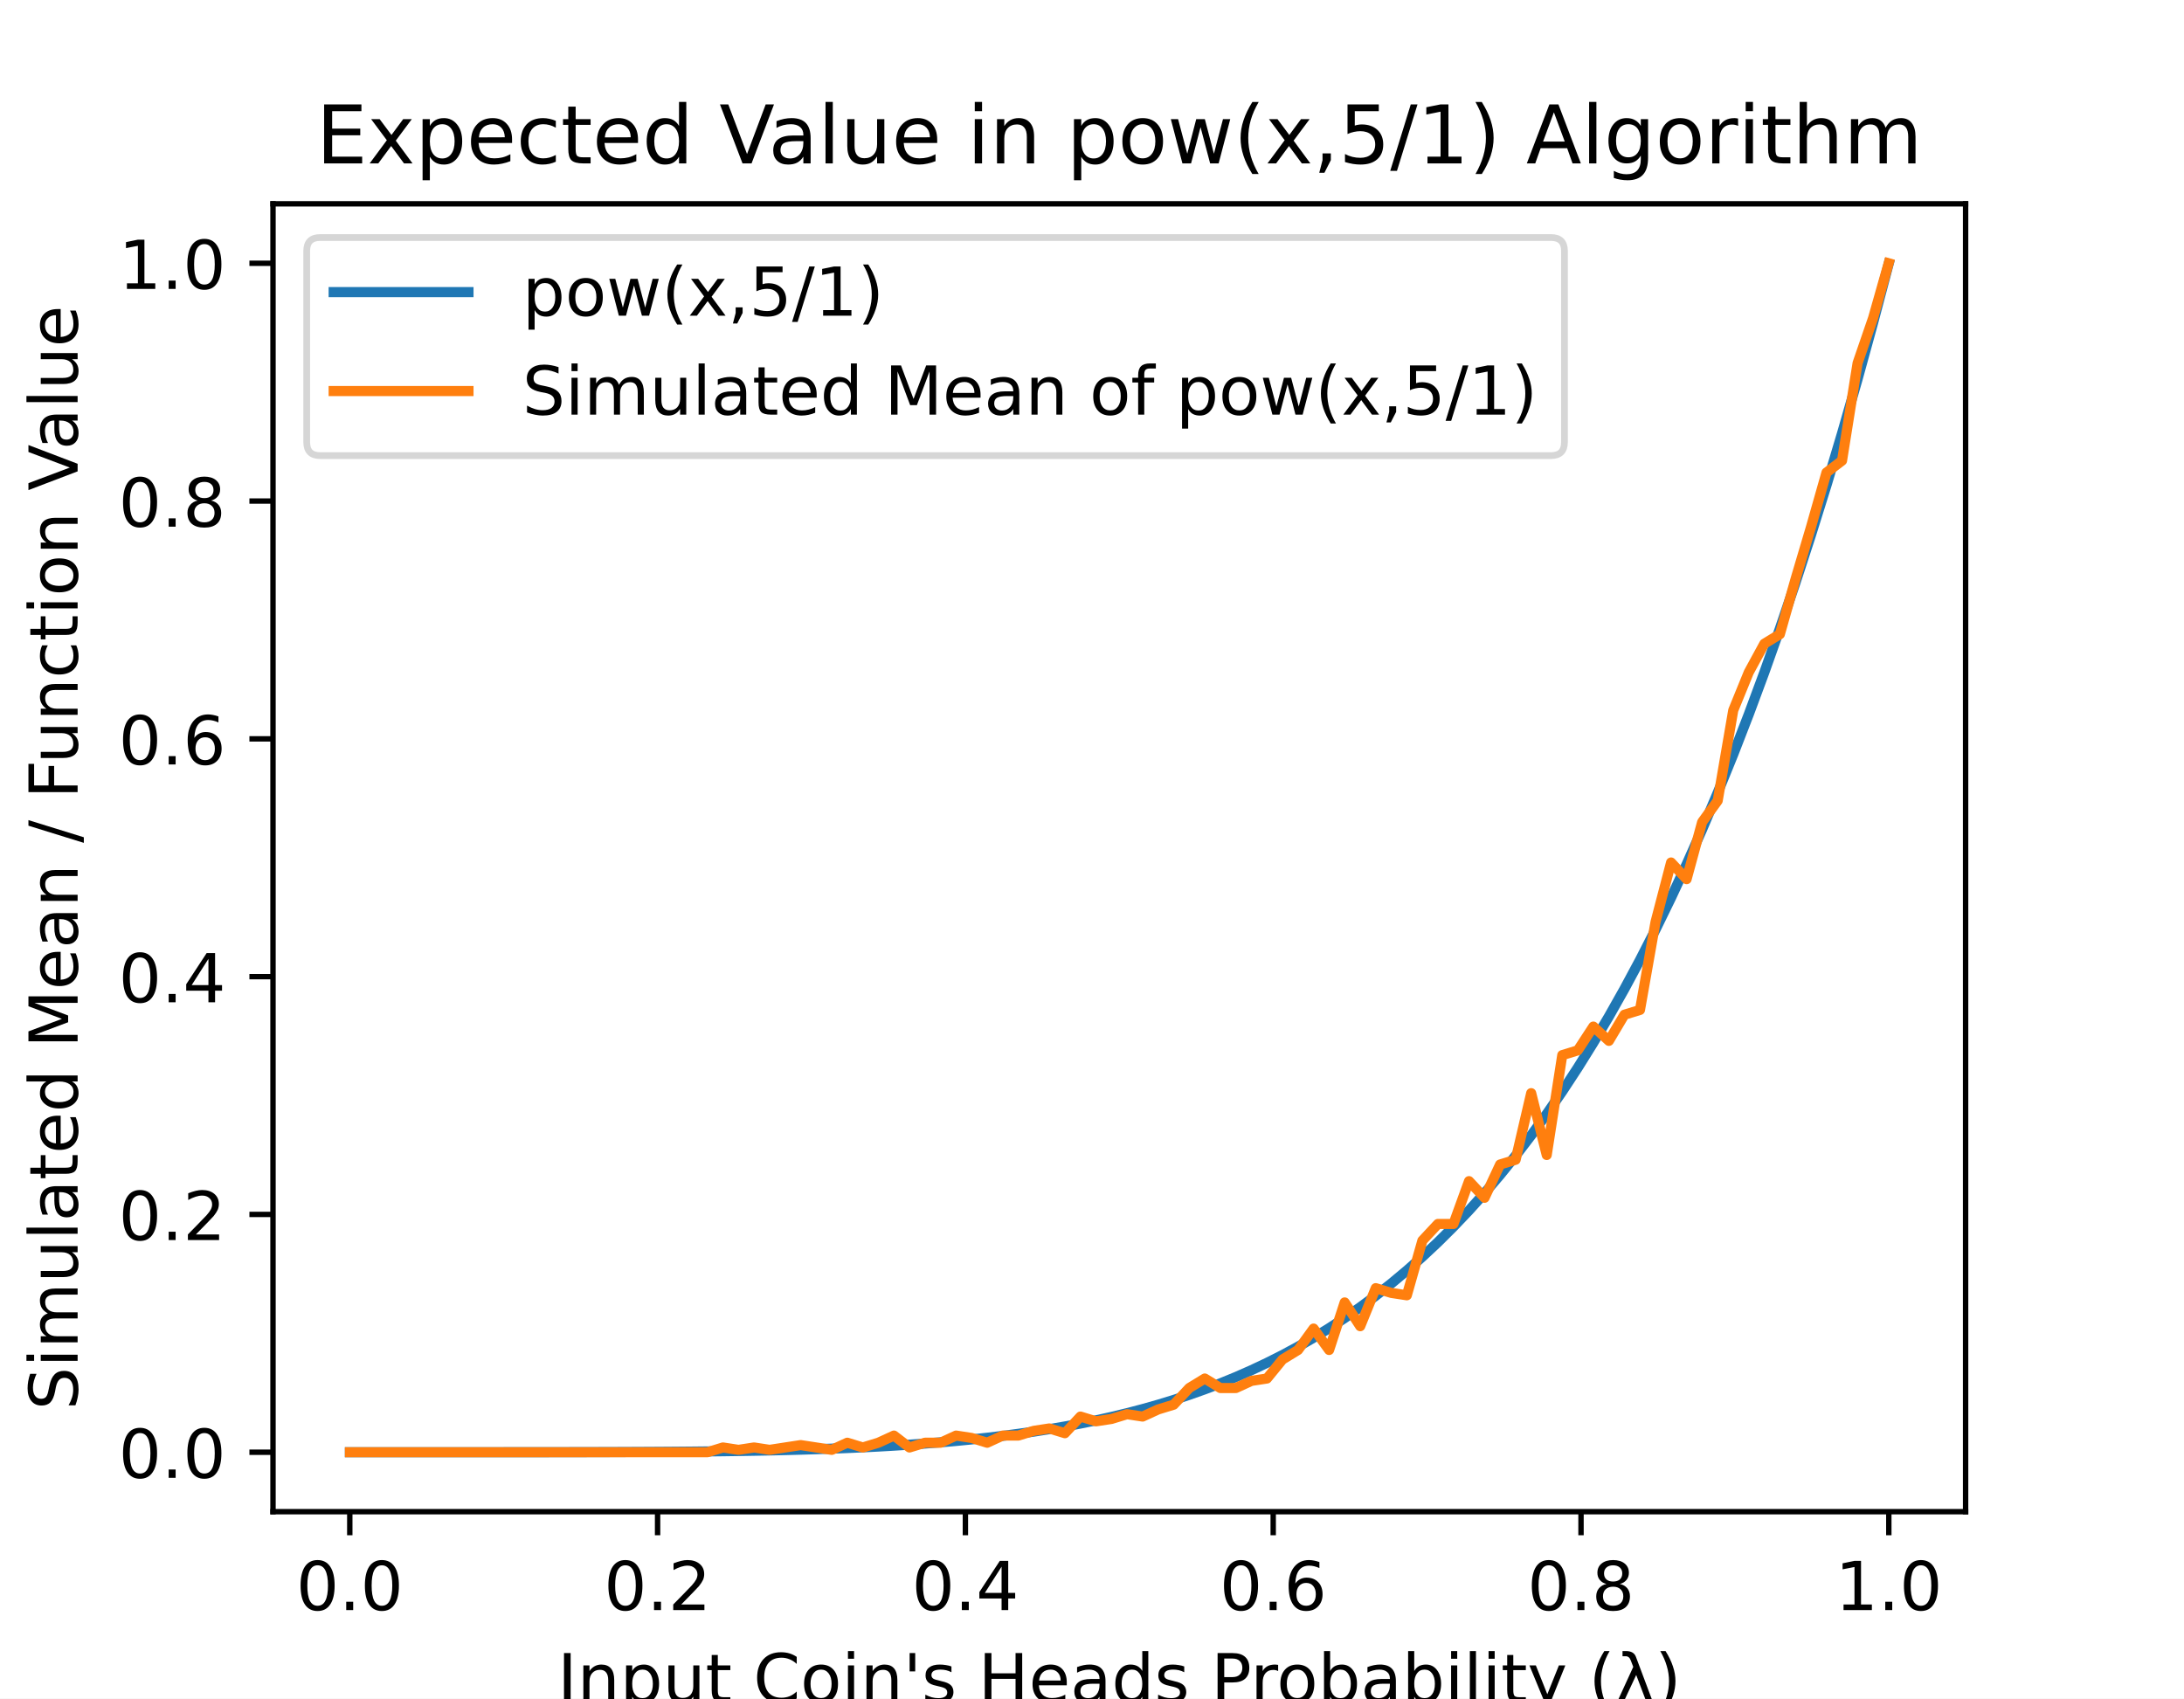
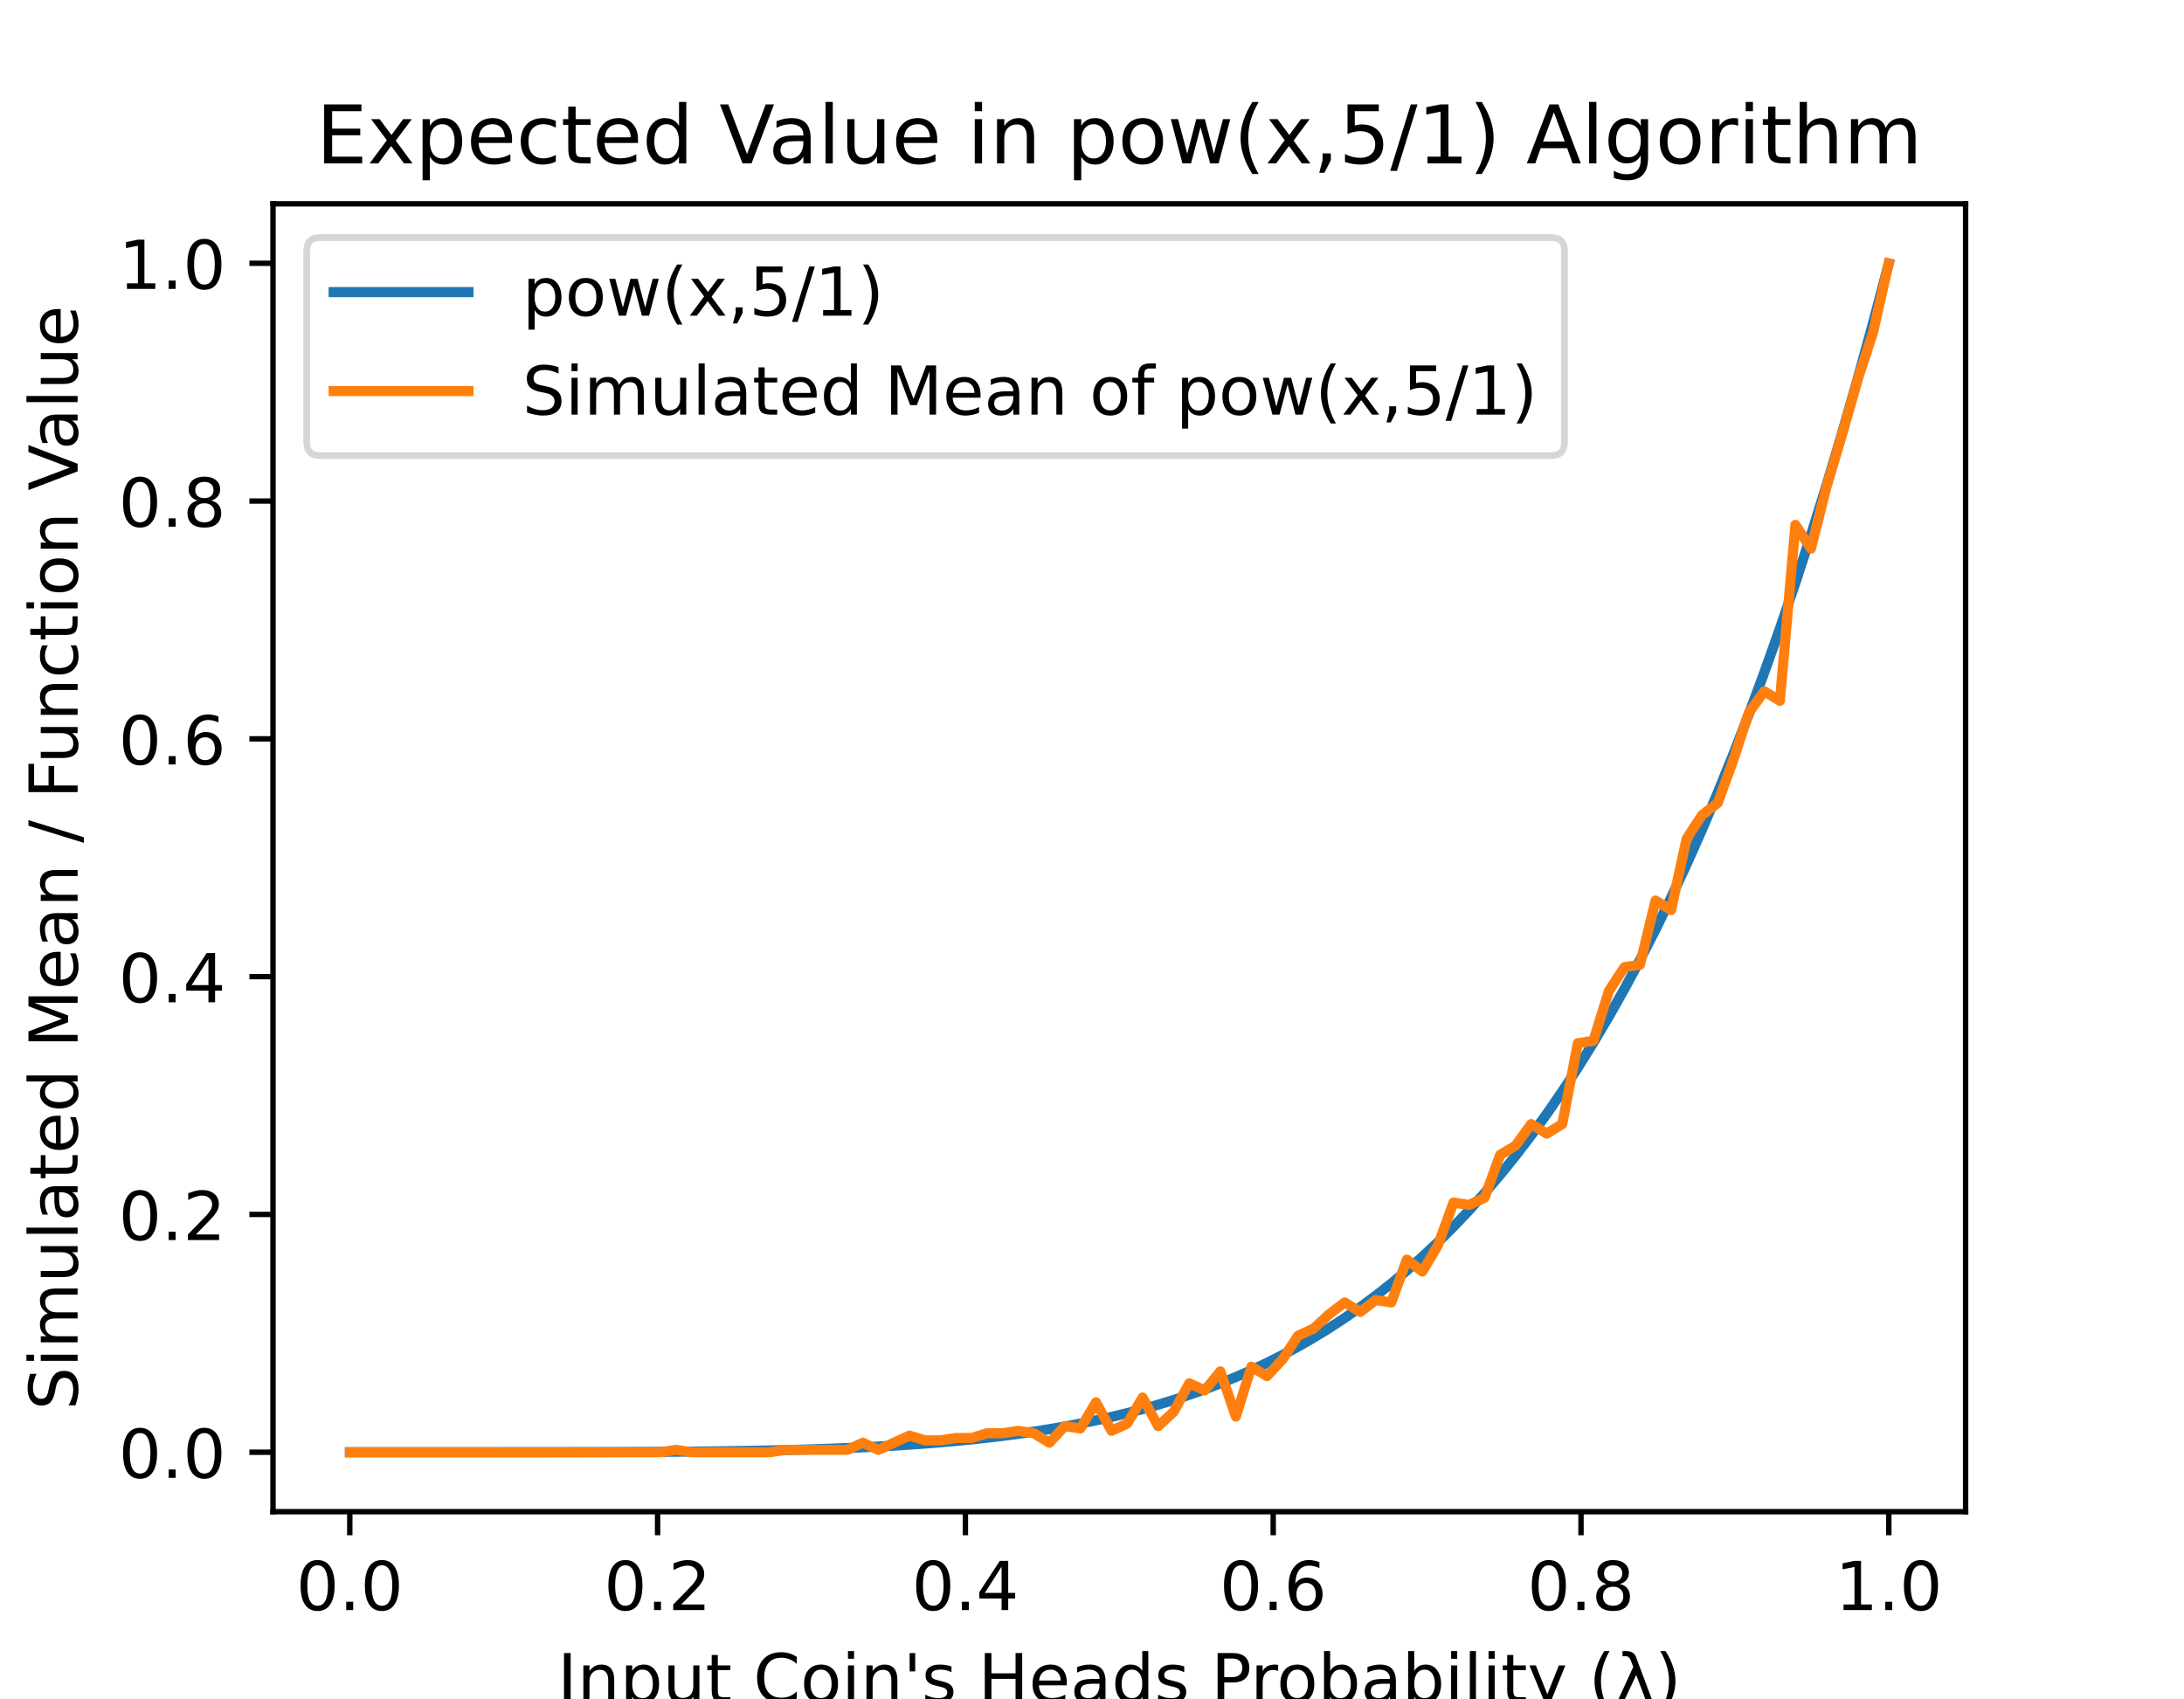
<svg xmlns="http://www.w3.org/2000/svg" xmlns:xlink="http://www.w3.org/1999/xlink" height="252pt" version="1.1" viewBox="0 0 324 252" width="324pt">
  <defs>
    <style type="text/css">
*{stroke-linecap:butt;stroke-linejoin:round;}
  </style>
  </defs>
  <g id="figure_1">
    <g id="patch_1">
      <path d="M 0 252  L 324 252  L 324 0  L 0 0  z " style="fill:#ffffff;" />
    </g>
    <g id="axes_1">
      <g id="patch_2">
        <path d="M 40.5 224.28  L 291.6 224.28  L 291.6 30.24  L 40.5 30.24  z " style="fill:#ffffff;" />
      </g>
      <g id="matplotlib.axis_1">
        <g id="xtick_1">
          <g id="line2d_1">
            <defs>
-               <path d="M 0 0  L 0 3.5  " id="m4aeef15bbf" style="stroke:#000000;stroke-width:0.8;" />
+               <path d="M 0 0  L 0 3.5  " id="m313d5a46a5" style="stroke:#000000;stroke-width:0.8;" />
            </defs>
            <g>
-               <use style="stroke:#000000;stroke-width:0.8;" x="51.891" xlink:href="#m4aeef15bbf" y="224.28" />
+               <use style="stroke:#000000;stroke-width:0.8;" x="51.891" xlink:href="#m313d5a46a5" y="224.28" />
            </g>
          </g>
          <g id="text_1">
            <text style="font-family:DejaVu Sans;font-size:10px;font-style:normal;font-weight:normal;text-anchor:middle;" transform="rotate(-0, 51.89081, 238.8784)" x="51.891" y="238.878">0.0</text>
          </g>
        </g>
        <g id="xtick_2">
          <g id="line2d_2">
            <g>
-               <use style="stroke:#000000;stroke-width:0.8;" x="97.554" xlink:href="#m4aeef15bbf" y="224.28" />
+               <use style="stroke:#000000;stroke-width:0.8;" x="97.554" xlink:href="#m313d5a46a5" y="224.28" />
            </g>
          </g>
          <g id="text_2">
            <text style="font-family:DejaVu Sans;font-size:10px;font-style:normal;font-weight:normal;text-anchor:middle;" transform="rotate(-0, 97.55448, 238.8784)" x="97.554" y="238.878">0.2</text>
          </g>
        </g>
        <g id="xtick_3">
          <g id="line2d_3">
            <g>
-               <use style="stroke:#000000;stroke-width:0.8;" x="143.218" xlink:href="#m4aeef15bbf" y="224.28" />
+               <use style="stroke:#000000;stroke-width:0.8;" x="143.218" xlink:href="#m313d5a46a5" y="224.28" />
            </g>
          </g>
          <g id="text_3">
            <text style="font-family:DejaVu Sans;font-size:10px;font-style:normal;font-weight:normal;text-anchor:middle;" transform="rotate(-0, 143.2182, 238.8784)" x="143.218" y="238.878">0.4</text>
          </g>
        </g>
        <g id="xtick_4">
          <g id="line2d_4">
            <g>
-               <use style="stroke:#000000;stroke-width:0.8;" x="188.882" xlink:href="#m4aeef15bbf" y="224.28" />
+               <use style="stroke:#000000;stroke-width:0.8;" x="188.882" xlink:href="#m313d5a46a5" y="224.28" />
            </g>
          </g>
          <g id="text_4">
            <text style="font-family:DejaVu Sans;font-size:10px;font-style:normal;font-weight:normal;text-anchor:middle;" transform="rotate(-0, 188.8818, 238.8784)" x="188.882" y="238.878">0.6</text>
          </g>
        </g>
        <g id="xtick_5">
          <g id="line2d_5">
            <g>
-               <use style="stroke:#000000;stroke-width:0.8;" x="234.546" xlink:href="#m4aeef15bbf" y="224.28" />
+               <use style="stroke:#000000;stroke-width:0.8;" x="234.546" xlink:href="#m313d5a46a5" y="224.28" />
            </g>
          </g>
          <g id="text_5">
            <text style="font-family:DejaVu Sans;font-size:10px;font-style:normal;font-weight:normal;text-anchor:middle;" transform="rotate(-0, 234.5455, 238.8784)" x="234.546" y="238.878">0.8</text>
          </g>
        </g>
        <g id="xtick_6">
          <g id="line2d_6">
            <g>
-               <use style="stroke:#000000;stroke-width:0.8;" x="280.209" xlink:href="#m4aeef15bbf" y="224.28" />
+               <use style="stroke:#000000;stroke-width:0.8;" x="280.209" xlink:href="#m313d5a46a5" y="224.28" />
            </g>
          </g>
          <g id="text_6">
            <text style="font-family:DejaVu Sans;font-size:10px;font-style:normal;font-weight:normal;text-anchor:middle;" transform="rotate(-0, 280.2092, 238.8784)" x="280.209" y="238.878">1.0</text>
          </g>
        </g>
        <g id="text_7">
          <text style="font-family:DejaVu Sans;font-size:10px;font-style:normal;font-weight:normal;text-anchor:middle;" transform="rotate(-0, 166.05, 252.5566)" x="166.05" y="252.557">Input Coin's Heads Probability (λ)</text>
        </g>
      </g>
      <g id="matplotlib.axis_2">
        <g id="ytick_1">
          <g id="line2d_7">
            <defs>
-               <path d="M 0 0  L -3.5 0  " id="md50ff26297" style="stroke:#000000;stroke-width:0.8;" />
+               <path d="M 0 0  L -3.5 0  " id="m166bcf6af7" style="stroke:#000000;stroke-width:0.8;" />
            </defs>
            <g>
-               <use style="stroke:#000000;stroke-width:0.8;" x="40.5" xlink:href="#md50ff26297" y="215.46" />
+               <use style="stroke:#000000;stroke-width:0.8;" x="40.5" xlink:href="#m166bcf6af7" y="215.46" />
            </g>
          </g>
          <g id="text_8">
            <text style="font-family:DejaVu Sans;font-size:10px;font-style:normal;font-weight:normal;text-anchor:end;" transform="rotate(-0, 33.5, 219.2592)" x="33.5" y="219.259">0.0</text>
          </g>
        </g>
        <g id="ytick_2">
          <g id="line2d_8">
            <g>
-               <use style="stroke:#000000;stroke-width:0.8;" x="40.5" xlink:href="#md50ff26297" y="180.18" />
+               <use style="stroke:#000000;stroke-width:0.8;" x="40.5" xlink:href="#m166bcf6af7" y="180.18" />
            </g>
          </g>
          <g id="text_9">
            <text style="font-family:DejaVu Sans;font-size:10px;font-style:normal;font-weight:normal;text-anchor:end;" transform="rotate(-0, 33.5, 183.9792)" x="33.5" y="183.979">0.2</text>
          </g>
        </g>
        <g id="ytick_3">
          <g id="line2d_9">
            <g>
-               <use style="stroke:#000000;stroke-width:0.8;" x="40.5" xlink:href="#md50ff26297" y="144.9" />
+               <use style="stroke:#000000;stroke-width:0.8;" x="40.5" xlink:href="#m166bcf6af7" y="144.9" />
            </g>
          </g>
          <g id="text_10">
            <text style="font-family:DejaVu Sans;font-size:10px;font-style:normal;font-weight:normal;text-anchor:end;" transform="rotate(-0, 33.5, 148.6992)" x="33.5" y="148.699">0.4</text>
          </g>
        </g>
        <g id="ytick_4">
          <g id="line2d_10">
            <g>
-               <use style="stroke:#000000;stroke-width:0.8;" x="40.5" xlink:href="#md50ff26297" y="109.62" />
+               <use style="stroke:#000000;stroke-width:0.8;" x="40.5" xlink:href="#m166bcf6af7" y="109.62" />
            </g>
          </g>
          <g id="text_11">
            <text style="font-family:DejaVu Sans;font-size:10px;font-style:normal;font-weight:normal;text-anchor:end;" transform="rotate(-0, 33.5, 113.4192)" x="33.5" y="113.419">0.6</text>
          </g>
        </g>
        <g id="ytick_5">
          <g id="line2d_11">
            <g>
-               <use style="stroke:#000000;stroke-width:0.8;" x="40.5" xlink:href="#md50ff26297" y="74.34" />
+               <use style="stroke:#000000;stroke-width:0.8;" x="40.5" xlink:href="#m166bcf6af7" y="74.34" />
            </g>
          </g>
          <g id="text_12">
            <text style="font-family:DejaVu Sans;font-size:10px;font-style:normal;font-weight:normal;text-anchor:end;" transform="rotate(-0, 33.5, 78.13922)" x="33.5" y="78.139">0.8</text>
          </g>
        </g>
        <g id="ytick_6">
          <g id="line2d_12">
            <g>
-               <use style="stroke:#000000;stroke-width:0.8;" x="40.5" xlink:href="#md50ff26297" y="39.06" />
+               <use style="stroke:#000000;stroke-width:0.8;" x="40.5" xlink:href="#m166bcf6af7" y="39.06" />
            </g>
          </g>
          <g id="text_13">
            <text style="font-family:DejaVu Sans;font-size:10px;font-style:normal;font-weight:normal;text-anchor:end;" transform="rotate(-0, 33.5, 42.85922)" x="33.5" y="42.859">1.0</text>
          </g>
        </g>
        <g id="text_14">
          <text style="font-family:DejaVu Sans;font-size:10px;font-style:normal;font-weight:normal;text-anchor:middle;" transform="rotate(-90, 11.51719, 127.26)" x="11.517" y="127.26">Simulated Mean / Function Value</text>
        </g>
      </g>
      <g id="line2d_13">
-         <path clip-path="url(#p2d35fa167c)" d="M 51.914 215.46  L 54.219 215.46  L 56.525 215.46  L 58.831 215.46  L 61.137 215.46  L 63.443 215.46  L 65.748 215.46  L 68.054 215.46  L 70.36 215.459  L 72.666 215.459  L 74.971 215.458  L 77.277 215.457  L 79.583 215.455  L 81.889 215.453  L 84.195 215.45  L 86.5 215.446  L 88.806 215.441  L 91.112 215.434  L 93.418 215.425  L 95.724 215.414  L 98.029 215.401  L 100.335 215.384  L 102.641 215.364  L 104.947 215.34  L 107.252 215.312  L 109.558 215.279  L 111.864 215.239  L 114.17 215.194  L 116.476 215.141  L 118.781 215.079  L 121.087 215.009  L 123.393 214.929  L 125.699 214.837  L 128.005 214.734  L 130.31 214.617  L 132.616 214.485  L 134.922 214.338  L 137.228 214.173  L 139.533 213.99  L 141.839 213.786  L 144.145 213.56  L 146.451 213.311  L 148.757 213.035  L 151.062 212.733  L 153.368 212.401  L 155.674 212.037  L 157.98 211.639  L 160.286 211.206  L 162.591 210.733  L 164.897 210.22  L 167.203 209.663  L 169.509 209.06  L 171.814 208.408  L 174.12 207.703  L 176.426 206.944  L 178.732 206.125  L 181.038 205.246  L 183.343 204.301  L 185.649 203.287  L 187.955 202.201  L 190.261 201.039  L 192.567 199.796  L 194.872 198.47  L 197.178 197.055  L 199.484 195.548  L 201.79 193.943  L 204.095 192.236  L 206.401 190.423  L 208.707 188.498  L 211.013 186.457  L 213.319 184.294  L 215.624 182.003  L 217.93 179.58  L 220.236 177.019  L 222.542 174.313  L 224.848 171.457  L 227.153 168.445  L 229.459 165.27  L 231.765 161.925  L 234.071 158.405  L 236.376 154.702  L 238.682 150.808  L 240.988 146.718  L 243.294 142.424  L 245.6 137.917  L 247.905 133.191  L 250.211 128.237  L 252.517 123.047  L 254.823 117.613  L 257.129 111.927  L 259.434 105.979  L 261.74 99.76  L 264.046 93.263  L 266.352 86.476  L 268.657 79.392  L 270.963 71.999  L 273.269 64.289  L 275.575 56.251  L 277.881 47.874  L 280.186 39.148  " style="fill:none;stroke:#1f77b4;stroke-linecap:square;stroke-width:1.5;" />
+         <path clip-path="url(#pe5359ac269)" d="M 51.914 215.46  L 54.219 215.46  L 56.525 215.46  L 58.831 215.46  L 61.137 215.46  L 63.443 215.46  L 65.748 215.46  L 68.054 215.46  L 70.36 215.459  L 72.666 215.459  L 74.971 215.458  L 77.277 215.457  L 79.583 215.455  L 81.889 215.453  L 84.195 215.45  L 86.5 215.446  L 88.806 215.441  L 91.112 215.434  L 93.418 215.425  L 95.724 215.414  L 98.029 215.401  L 100.335 215.384  L 102.641 215.364  L 104.947 215.34  L 107.252 215.312  L 109.558 215.279  L 111.864 215.239  L 114.17 215.194  L 116.476 215.141  L 118.781 215.079  L 121.087 215.009  L 123.393 214.929  L 125.699 214.837  L 128.005 214.734  L 130.31 214.617  L 132.616 214.485  L 134.922 214.338  L 137.228 214.173  L 139.533 213.99  L 141.839 213.786  L 144.145 213.56  L 146.451 213.311  L 148.757 213.035  L 151.062 212.733  L 153.368 212.401  L 155.674 212.037  L 157.98 211.639  L 160.286 211.206  L 162.591 210.733  L 164.897 210.22  L 167.203 209.663  L 169.509 209.06  L 171.814 208.408  L 174.12 207.703  L 176.426 206.944  L 178.732 206.125  L 181.038 205.246  L 183.343 204.301  L 185.649 203.287  L 187.955 202.201  L 190.261 201.039  L 192.567 199.796  L 194.872 198.47  L 197.178 197.055  L 199.484 195.548  L 201.79 193.943  L 204.095 192.236  L 206.401 190.423  L 208.707 188.498  L 211.013 186.457  L 213.319 184.294  L 215.624 182.003  L 217.93 179.58  L 220.236 177.019  L 222.542 174.313  L 224.848 171.457  L 227.153 168.445  L 229.459 165.27  L 231.765 161.925  L 234.071 158.405  L 236.376 154.702  L 238.682 150.808  L 240.988 146.718  L 243.294 142.424  L 245.6 137.917  L 247.905 133.191  L 250.211 128.237  L 252.517 123.047  L 254.823 117.613  L 257.129 111.927  L 259.434 105.979  L 261.74 99.76  L 264.046 93.263  L 266.352 86.476  L 268.657 79.392  L 270.963 71.999  L 273.269 64.289  L 275.575 56.251  L 277.881 47.874  L 280.186 39.148  " style="fill:none;stroke:#1f77b4;stroke-linecap:square;stroke-width:1.5;" />
      </g>
      <g id="line2d_14">
-         <path clip-path="url(#p2d35fa167c)" d="M 51.914 215.46  L 54.219 215.46  L 56.525 215.46  L 58.831 215.46  L 61.137 215.46  L 63.443 215.46  L 65.748 215.46  L 68.054 215.46  L 70.36 215.46  L 72.666 215.46  L 74.971 215.46  L 77.277 215.46  L 79.583 215.46  L 81.889 215.46  L 84.195 215.46  L 86.5 215.46  L 88.806 215.46  L 91.112 215.46  L 93.418 215.46  L 95.724 215.46  L 98.029 215.46  L 100.335 215.46  L 102.641 215.46  L 104.947 215.46  L 107.252 214.754  L 109.558 215.107  L 111.864 214.754  L 114.17 215.107  L 116.476 214.754  L 118.781 214.402  L 121.087 214.754  L 123.393 215.107  L 125.699 214.049  L 128.005 214.754  L 130.31 214.049  L 132.616 212.99  L 134.922 214.754  L 137.228 214.049  L 139.533 214.049  L 141.839 212.99  L 144.145 213.343  L 146.451 214.049  L 148.757 212.99  L 151.062 212.99  L 153.368 212.285  L 155.674 211.932  L 157.98 212.638  L 160.286 210.168  L 162.591 210.874  L 164.897 210.521  L 167.203 209.815  L 169.509 210.168  L 171.814 209.11  L 174.12 208.404  L 176.426 205.934  L 178.732 204.523  L 181.038 205.934  L 183.343 205.934  L 185.649 204.876  L 187.955 204.523  L 190.261 201.701  L 192.567 200.29  L 194.872 197.114  L 197.178 200.29  L 199.484 193.234  L 201.79 196.762  L 204.095 191.117  L 206.401 191.822  L 208.707 192.175  L 211.013 184.061  L 213.319 181.591  L 215.624 181.591  L 217.93 175.241  L 220.236 177.71  L 222.542 172.771  L 224.848 172.066  L 227.153 162.187  L 229.459 171.36  L 231.765 156.542  L 234.071 155.837  L 236.376 152.309  L 238.682 154.426  L 240.988 150.545  L 243.294 149.839  L 245.6 136.786  L 247.905 127.966  L 250.211 130.435  L 252.517 121.968  L 254.823 118.793  L 257.129 105.386  L 259.434 99.742  L 261.74 95.508  L 264.046 94.097  L 266.352 85.982  L 268.657 78.221  L 270.963 70.106  L 273.269 68.342  L 275.575 53.878  L 277.881 47.174  L 280.186 39.06  " style="fill:none;stroke:#ff7f0e;stroke-linecap:square;stroke-width:1.5;" />
+         <path clip-path="url(#pe5359ac269)" d="M 51.914 215.46  L 54.219 215.46  L 56.525 215.46  L 58.831 215.46  L 61.137 215.46  L 63.443 215.46  L 65.748 215.46  L 68.054 215.46  L 70.36 215.46  L 72.666 215.46  L 74.971 215.46  L 77.277 215.46  L 79.583 215.46  L 81.889 215.46  L 84.195 215.46  L 86.5 215.46  L 88.806 215.46  L 91.112 215.46  L 93.418 215.46  L 95.724 215.46  L 98.029 215.46  L 100.335 215.107  L 102.641 215.46  L 104.947 215.46  L 107.252 215.46  L 109.558 215.46  L 111.864 215.46  L 114.17 215.46  L 116.476 215.107  L 118.781 215.107  L 121.087 215.107  L 123.393 215.107  L 125.699 215.107  L 128.005 214.049  L 130.31 215.107  L 132.616 214.049  L 134.922 212.99  L 137.228 213.696  L 139.533 213.696  L 141.839 213.343  L 144.145 213.343  L 146.451 212.638  L 148.757 212.638  L 151.062 212.285  L 153.368 212.638  L 155.674 214.049  L 157.98 211.579  L 160.286 211.932  L 162.591 208.051  L 164.897 212.285  L 167.203 211.226  L 169.509 207.346  L 171.814 211.579  L 174.12 209.462  L 176.426 205.229  L 178.732 206.287  L 181.038 203.465  L 183.343 210.168  L 185.649 202.759  L 187.955 204.17  L 190.261 201.701  L 192.567 198.173  L 194.872 197.114  L 197.178 194.998  L 199.484 193.234  L 201.79 194.645  L 204.095 192.881  L 206.401 193.234  L 208.707 186.883  L 211.013 188.647  L 213.319 184.766  L 215.624 178.416  L 217.93 178.769  L 220.236 177.71  L 222.542 171.36  L 224.848 169.949  L 227.153 166.774  L 229.459 168.185  L 231.765 166.774  L 234.071 154.778  L 236.376 154.426  L 238.682 147.017  L 240.988 143.489  L 243.294 143.136  L 245.6 133.61  L 247.905 135.022  L 250.211 124.438  L 252.517 120.91  L 254.823 119.146  L 257.129 112.795  L 259.434 105.739  L 261.74 102.564  L 264.046 103.975  L 266.352 77.868  L 268.657 81.396  L 270.963 72.223  L 273.269 64.462  L 275.575 56.347  L 277.881 49.291  L 280.186 39.06  " style="fill:none;stroke:#ff7f0e;stroke-linecap:square;stroke-width:1.5;" />
      </g>
      <g id="patch_3">
        <path d="M 40.5 224.28  L 40.5 30.24  " style="fill:none;stroke:#000000;stroke-linecap:square;stroke-linejoin:miter;stroke-width:0.8;" />
      </g>
      <g id="patch_4">
        <path d="M 291.6 224.28  L 291.6 30.24  " style="fill:none;stroke:#000000;stroke-linecap:square;stroke-linejoin:miter;stroke-width:0.8;" />
      </g>
      <g id="patch_5">
        <path d="M 40.5 224.28  L 291.6 224.28  " style="fill:none;stroke:#000000;stroke-linecap:square;stroke-linejoin:miter;stroke-width:0.8;" />
      </g>
      <g id="patch_6">
        <path d="M 40.5 30.24  L 291.6 30.24  " style="fill:none;stroke:#000000;stroke-linecap:square;stroke-linejoin:miter;stroke-width:0.8;" />
      </g>
      <g id="text_15">
        <text style="font-family:DejaVu Sans;font-size:12px;font-style:normal;font-weight:normal;text-anchor:middle;" transform="rotate(-0, 166.05, 24.24)" x="166.05" y="24.24">Expected Value in pow(x,5/1) Algorithm</text>
      </g>
      <g id="legend_1">
        <g id="patch_7">
          <path d="M 47.5 67.596  L 230.092 67.596  Q 232.092 67.596 232.092 65.596  L 232.092 37.24  Q 232.092 35.24 230.092 35.24  L 47.5 35.24  Q 45.5 35.24 45.5 37.24  L 45.5 65.596  Q 45.5 67.596 47.5 67.596  z " style="fill:#ffffff;opacity:0.8;stroke:#cccccc;stroke-linejoin:miter;" />
        </g>
        <g id="line2d_15">
          <path d="M 49.5 43.338  L 69.5 43.338  " style="fill:none;stroke:#1f77b4;stroke-linecap:square;stroke-width:1.5;" />
        </g>
        <g id="line2d_16" />
        <g id="text_16">
          <text style="font-family:DejaVu Sans;font-size:10px;font-style:normal;font-weight:normal;text-anchor:start;" transform="rotate(-0, 77.5, 46.83844)" x="77.5" y="46.838">pow(x,5/1)</text>
        </g>
        <g id="line2d_17">
          <path d="M 49.5 58.017  L 69.5 58.017  " style="fill:none;stroke:#ff7f0e;stroke-linecap:square;stroke-width:1.5;" />
        </g>
        <g id="line2d_18" />
        <g id="text_17">
          <text style="font-family:DejaVu Sans;font-size:10px;font-style:normal;font-weight:normal;text-anchor:start;" transform="rotate(-0, 77.5, 61.51656)" x="77.5" y="61.517">Simulated Mean of pow(x,5/1)</text>
        </g>
      </g>
    </g>
  </g>
  <defs>
-     <clipPath id="p2d35fa167c">
+     <clipPath id="pe5359ac269">
      <rect height="194.04" width="251.1" x="40.5" y="30.24" />
    </clipPath>
  </defs>
</svg>
